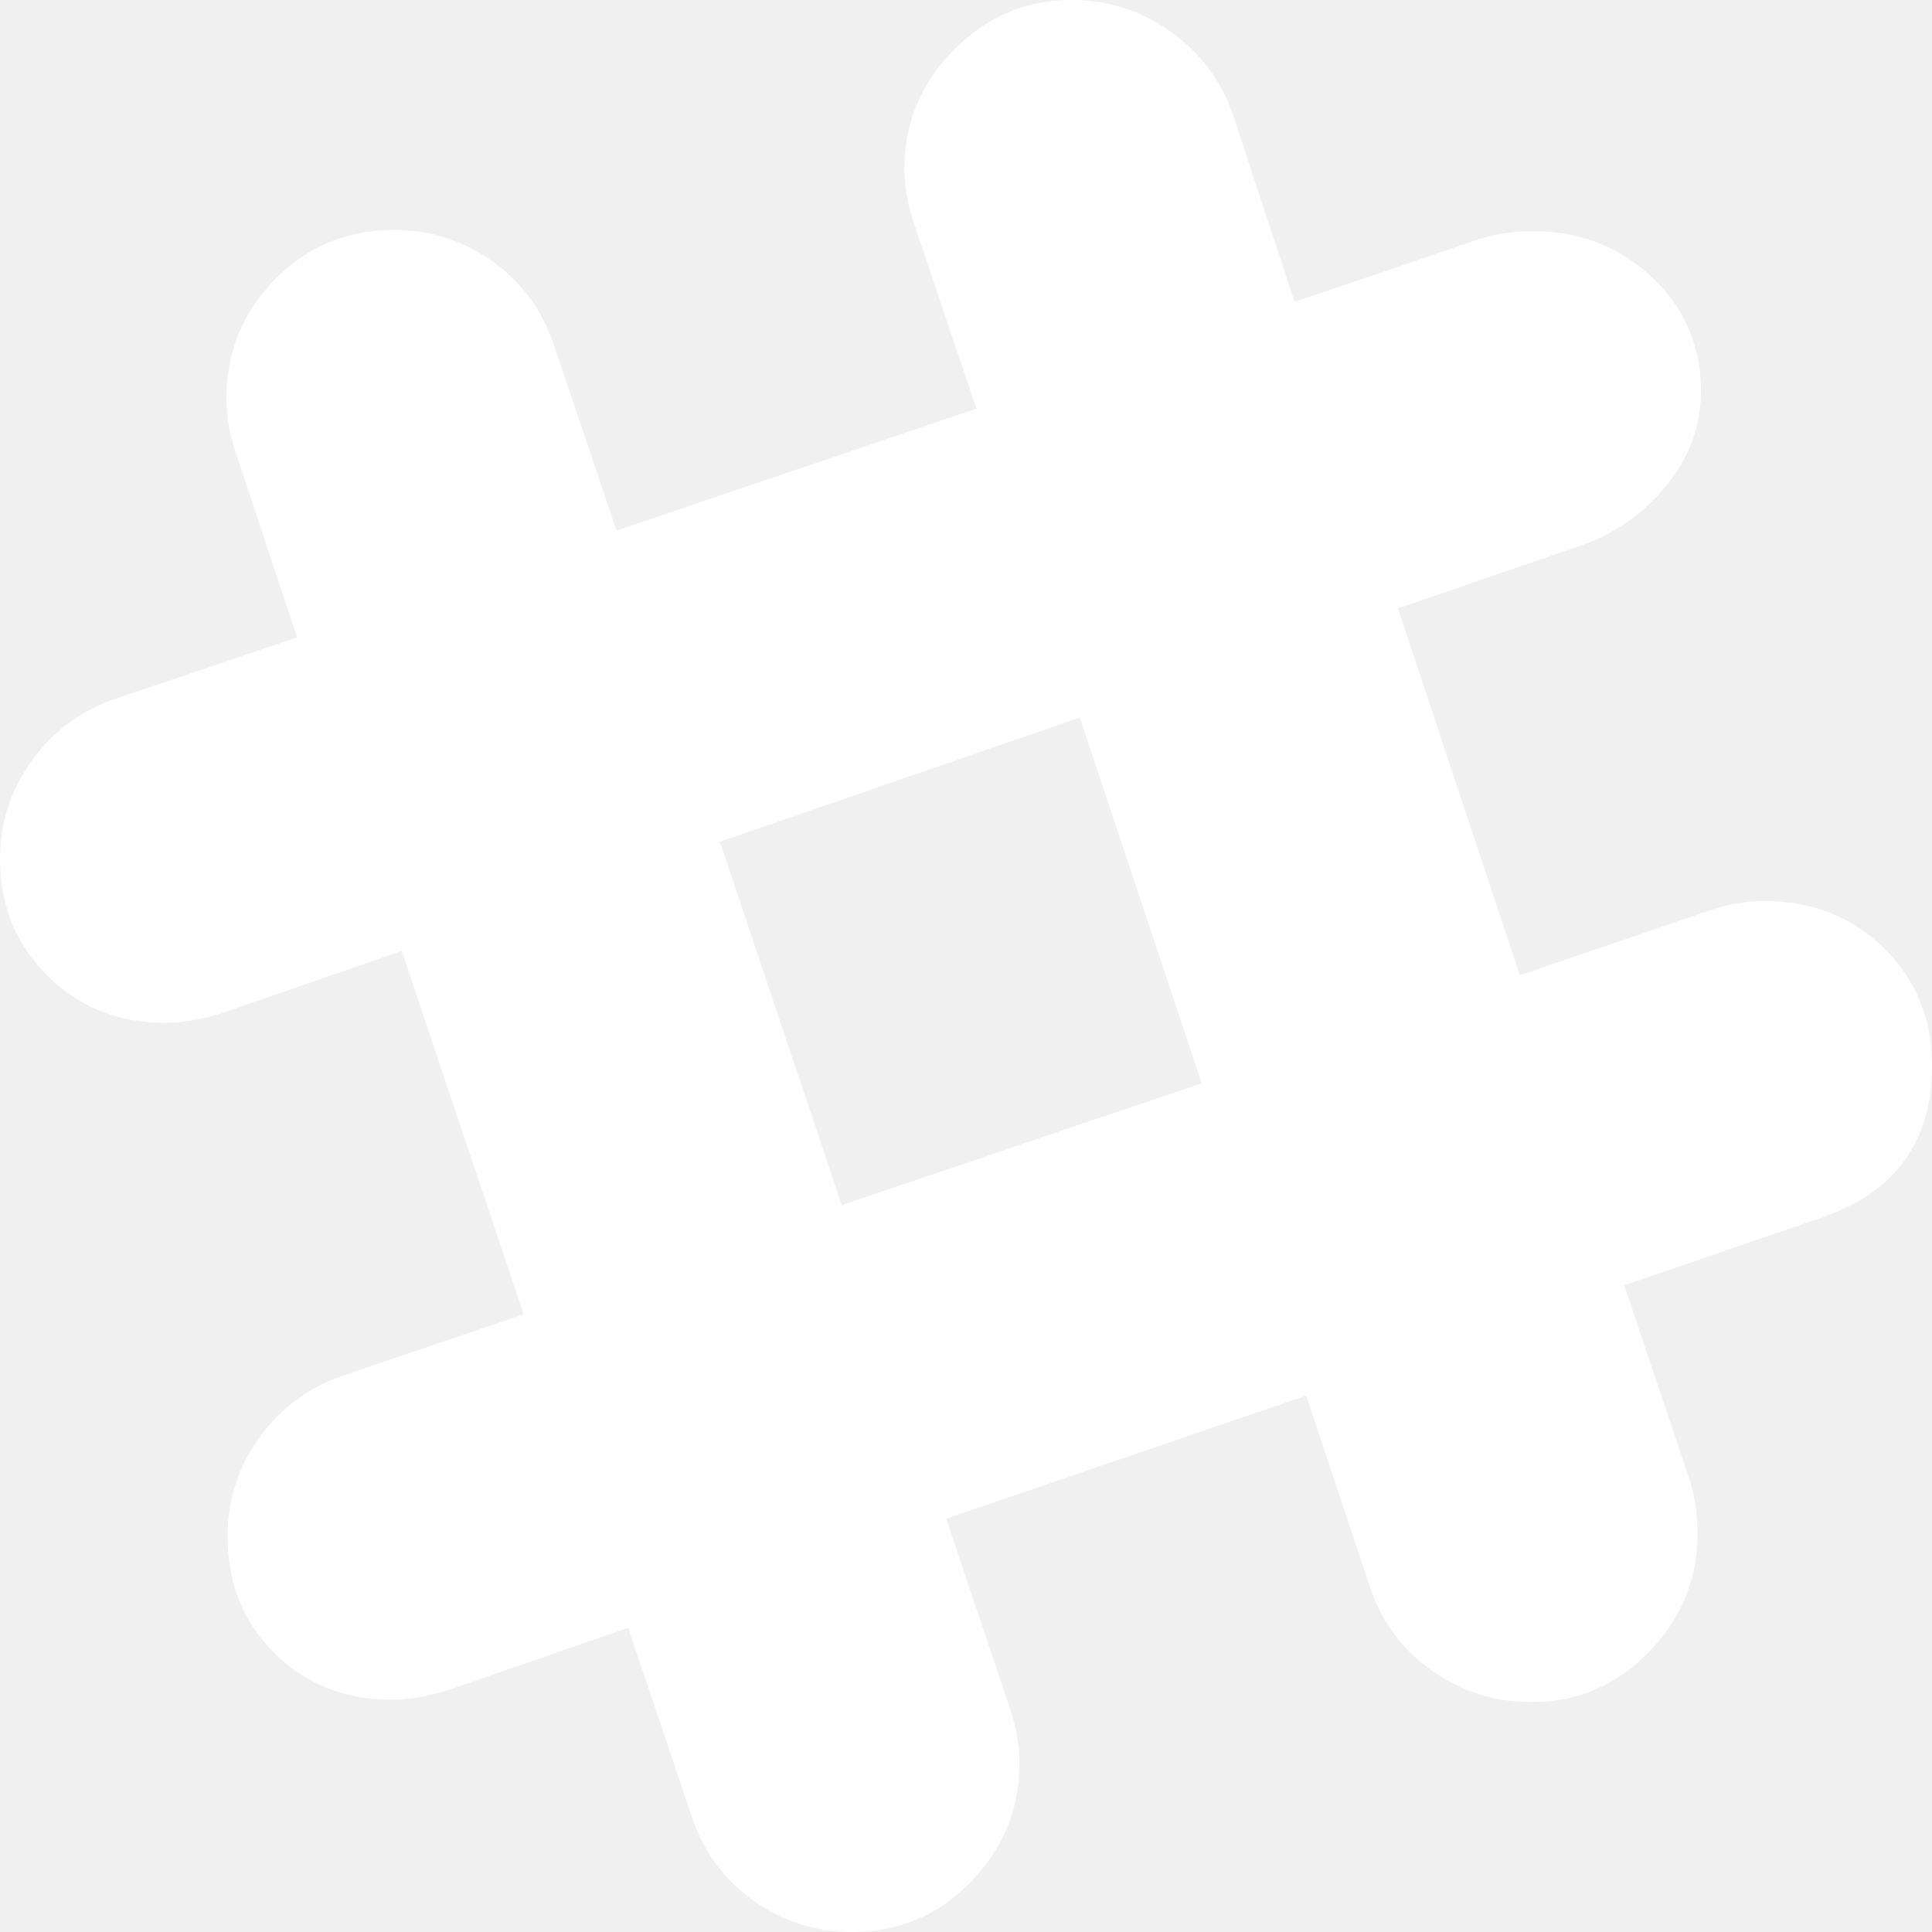
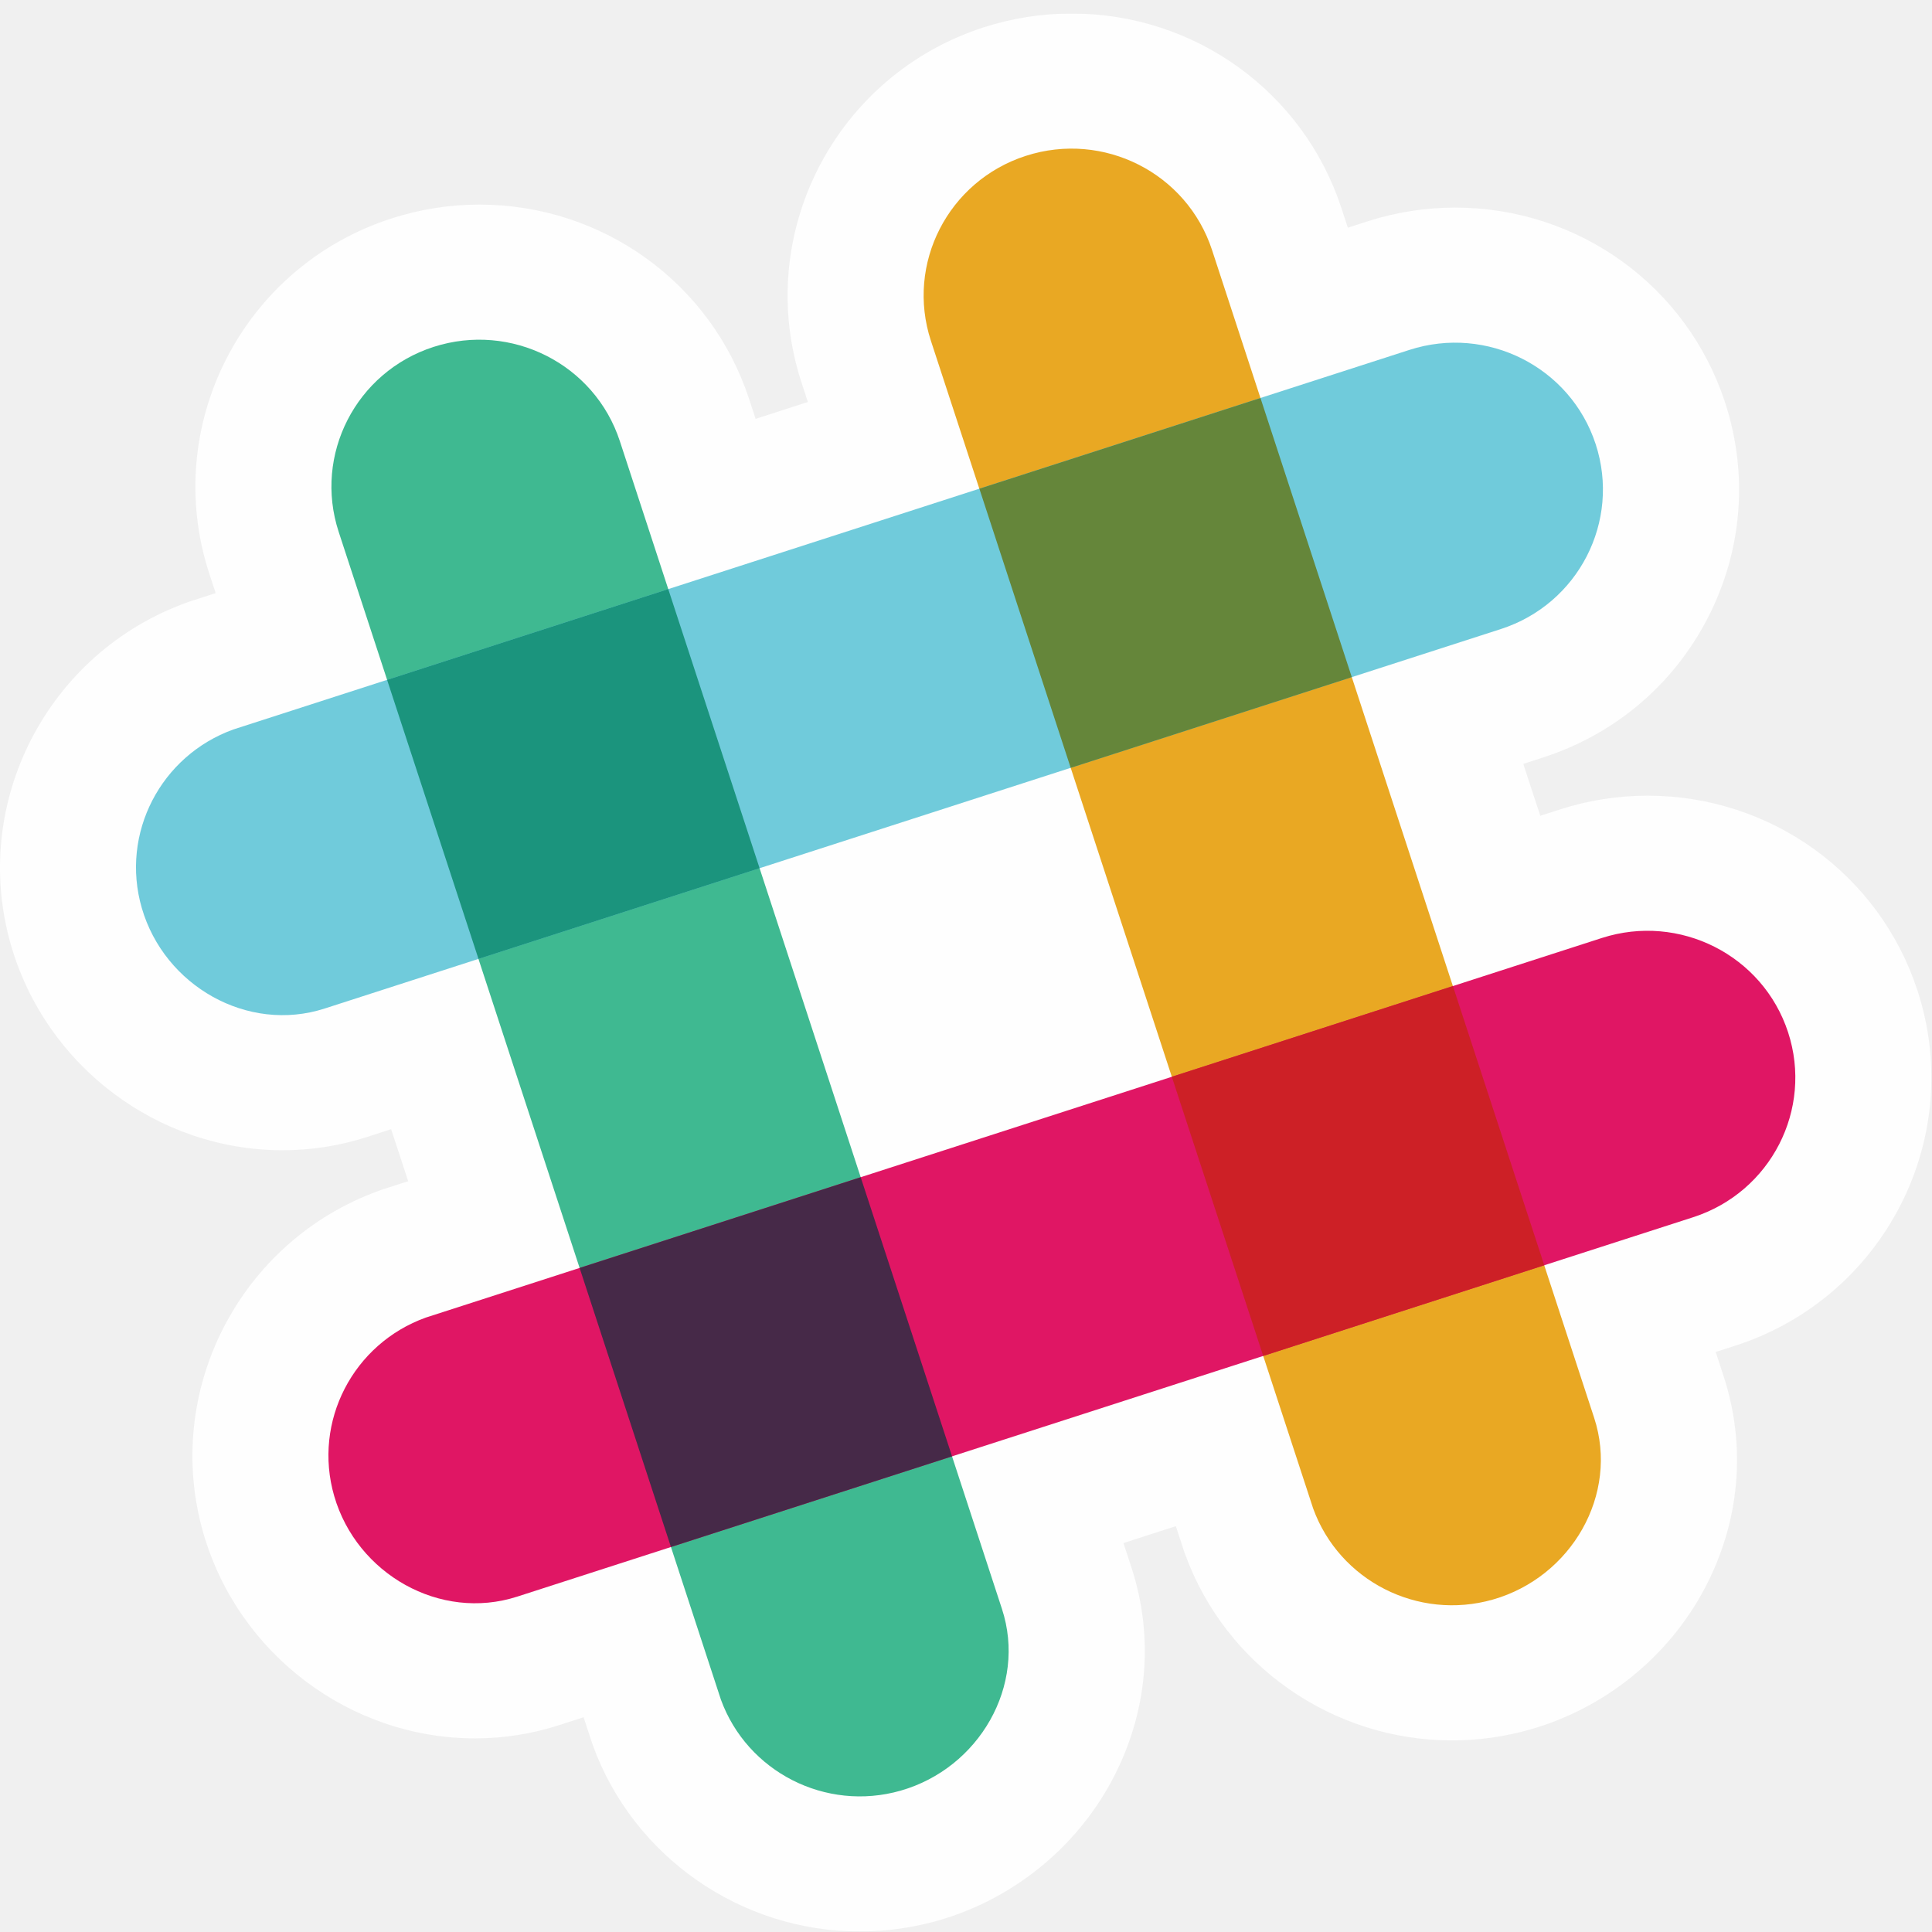
- <svg xmlns="http://www.w3.org/2000/svg" width="30px" height="30px" viewBox="0 0 30 30" version="1.1">
-   <defs />
+ <svg xmlns="http://www.w3.org/2000/svg" xmlns:xlink="http://www.w3.org/1999/xlink" width="36px" height="36px" viewBox="0 0 36 36" version="1.1">
+   <defs>
+     <polygon id="path-1" points="17.994 35.748 0 35.748 0 0.01 17.994 0.01 35.989 0.01 35.989 35.748" />
+   </defs>
  <g id="Page-1" stroke="none" stroke-width="1" fill="none" fill-rule="evenodd">
-     <path d="M27.386,13.99 C28.131,13.99 28.753,14.234 29.252,14.721 C29.751,15.207 30,15.817 30,16.55 C30,17.716 29.441,18.498 28.323,18.894 L25.222,19.958 L26.232,22.969 C26.316,23.221 26.358,23.504 26.358,23.816 C26.358,24.525 26.106,25.138 25.601,25.655 C25.096,26.172 24.489,26.43 23.78,26.43 C23.215,26.43 22.701,26.268 22.239,25.944 C21.776,25.619 21.454,25.186 21.274,24.645 L20.282,21.671 L14.694,23.582 L15.685,26.538 C15.781,26.827 15.829,27.109 15.829,27.386 C15.829,28.095 15.577,28.708 15.072,29.225 C14.567,29.742 13.954,30 13.233,30 C12.668,30 12.157,29.838 11.701,29.513 C11.244,29.189 10.925,28.756 10.745,28.215 L9.754,25.276 L6.995,26.232 C6.647,26.34 6.346,26.394 6.094,26.394 C5.361,26.394 4.751,26.154 4.264,25.673 C3.777,25.192 3.534,24.585 3.534,23.852 C3.534,23.287 3.699,22.776 4.029,22.32 C4.36,21.863 4.79,21.544 5.319,21.364 L8.131,20.409 L6.238,14.766 L3.425,15.739 C3.113,15.835 2.825,15.883 2.56,15.883 C1.839,15.883 1.232,15.64 0.739,15.153 C0.246,14.666 0,14.063 0,13.341 C0,12.776 0.165,12.266 0.496,11.809 C0.826,11.352 1.256,11.034 1.785,10.853 L4.615,9.898 L3.66,7.031 C3.564,6.743 3.516,6.46 3.516,6.184 C3.516,5.463 3.768,4.847 4.273,4.336 C4.778,3.825 5.391,3.57 6.112,3.57 C6.677,3.57 7.187,3.732 7.644,4.056 C8.101,4.381 8.419,4.814 8.6,5.355 L9.573,8.239 L15.162,6.346 L14.189,3.462 C14.093,3.173 14.044,2.891 14.044,2.614 C14.044,1.905 14.3,1.292 14.811,0.775 C15.322,0.258 15.931,0 16.641,0 C17.206,0 17.719,0.165 18.182,0.496 C18.645,0.826 18.966,1.256 19.147,1.785 L20.102,4.688 L23.023,3.696 C23.275,3.624 23.534,3.588 23.798,3.588 C24.519,3.588 25.135,3.825 25.646,4.3 C26.157,4.775 26.412,5.367 26.412,6.076 C26.412,6.617 26.232,7.106 25.871,7.545 C25.511,7.984 25.066,8.293 24.537,8.474 L21.707,9.447 L23.6,15.144 L26.556,14.135 C26.845,14.038 27.121,13.99 27.386,13.99 L27.386,13.99 Z M13.071,18.714 L18.66,16.821 L16.767,11.142 L11.178,13.071 L13.071,18.714 Z" id="Shape" fill="#FFFFFF" />
+     <g>
+       <path d="M16.851,20.349 L20.238,19.256 L19.137,15.894 L15.751,16.987 L16.851,20.349 Z M16.021,34.732 C14.334,34.732 12.815,33.673 12.241,32.098 L11.689,30.413 L10.027,30.949 C9.647,31.071 9.251,31.133 8.852,31.133 C7.086,31.133 5.506,29.938 5.009,28.226 C4.426,26.213 5.522,24.079 7.504,23.367 L9.203,22.818 L8.102,19.454 C8.102,19.454 6.444,19.989 6.437,19.991 C6.062,20.113 5.666,20.175 5.266,20.175 C3.5,20.175 1.92,18.979 1.424,17.268 C0.841,15.255 1.936,13.121 3.918,12.409 L5.616,11.86 L5.105,10.3 C4.773,9.285 4.859,8.203 5.347,7.252 C5.835,6.302 6.666,5.597 7.688,5.267 C8.091,5.137 8.51,5.071 8.931,5.071 C10.678,5.071 12.215,6.18 12.756,7.831 L13.266,9.391 L16.651,8.298 L16.141,6.739 C15.456,4.645 16.614,2.387 18.723,1.707 C19.127,1.577 19.545,1.51 19.966,1.51 C21.714,1.51 23.251,2.62 23.791,4.271 L24.301,5.829 L25.87,5.323 C26.274,5.193 26.692,5.127 27.114,5.127 C28.861,5.127 30.398,6.236 30.938,7.887 C31.624,9.981 30.465,12.239 28.356,12.92 L26.787,13.426 L27.887,16.788 L29.456,16.281 C29.859,16.151 30.278,16.085 30.7,16.085 C32.447,16.085 33.984,17.194 34.524,18.845 C35.209,20.94 34.051,23.197 31.942,23.878 L30.372,24.384 C30.701,25.388 30.901,26.001 30.91,26.028 C31.235,27.023 31.137,28.086 30.634,29.027 C30.119,29.989 29.221,30.714 28.17,31.015 C27.806,31.118 27.432,31.171 27.056,31.171 L27.056,31.171 C25.369,31.171 23.85,30.112 23.277,28.538 L22.724,26.852 L19.337,27.945 C19.672,28.968 19.874,29.587 19.877,29.596 C20.2,30.583 20.102,31.647 19.599,32.587 C19.084,33.55 18.186,34.274 17.134,34.575 C16.771,34.679 16.396,34.732 16.021,34.732 L16.021,34.732 Z" id="Fill-1" fill="#FEFEFE" />
+       <g id="Group-5" transform="translate(0, 0.242182)">
+         <mask id="mask-2" fill="white">
+           <use xlink:href="#path-1" />
+         </mask>
+         <g id="Clip-4" />
+         <path d="M19.967,0.01 L19.967,0.01 C19.412,0.01 18.862,0.096 18.331,0.267 C15.558,1.162 14.034,4.131 14.935,6.886 L15.054,7.248 L14.08,7.563 L13.961,7.2 C13.251,5.029 11.229,3.57 8.931,3.57 C8.377,3.57 7.826,3.657 7.296,3.828 C4.522,4.723 2.999,7.692 3.9,10.447 L4.019,10.81 L3.566,10.956 L3.526,10.969 L3.487,10.983 C0.88,11.92 -0.562,14.727 0.206,17.373 C0.857,19.622 2.938,21.191 5.266,21.191 C5.799,21.191 6.327,21.109 6.835,20.945 L7.288,20.798 L7.606,21.768 L7.152,21.914 L7.112,21.927 L7.073,21.941 C4.465,22.878 3.024,25.685 3.791,28.332 C4.443,30.58 6.524,32.15 8.852,32.15 C9.385,32.15 9.912,32.067 10.42,31.903 L10.875,31.756 L11.022,32.206 L11.035,32.245 L11.049,32.284 C11.804,34.356 13.802,35.748 16.021,35.748 C16.515,35.748 17.007,35.679 17.485,35.543 C18.865,35.148 20.043,34.198 20.718,32.936 C21.384,31.691 21.513,30.279 21.081,28.96 L20.934,28.511 L21.499,28.328 L21.91,28.196 L22.058,28.645 L22.07,28.685 L22.085,28.723 C22.839,30.796 24.837,32.188 27.056,32.188 C27.55,32.188 28.043,32.119 28.52,31.982 C29.9,31.588 31.079,30.638 31.754,29.375 C32.419,28.131 32.548,26.719 32.116,25.399 L31.986,24.999 L31.969,24.95 L32.333,24.833 C35.107,23.938 36.631,20.969 35.729,18.214 C35.019,16.043 32.997,14.584 30.699,14.584 C30.145,14.584 29.594,14.671 29.064,14.842 L28.701,14.959 L28.384,13.992 L28.748,13.874 C30.091,13.441 31.185,12.514 31.826,11.264 C32.468,10.014 32.58,8.59 32.144,7.256 C31.433,5.085 29.412,3.626 27.114,3.626 C26.559,3.626 26.009,3.713 25.479,3.883 L25.115,4.001 L24.997,3.64 C24.286,1.468 22.265,0.01 19.967,0.01 L19.967,0.01 Z M16.038,21.693 L21.835,19.822 L19.951,14.066 C18.062,14.675 16.047,15.325 14.154,15.936 C14.768,17.812 15.422,19.813 16.038,21.693 L16.038,21.693 Z M19.966,2.527 C21.128,2.527 22.207,3.262 22.585,4.418 C22.585,4.418 22.939,5.497 23.487,7.173 L26.262,6.278 C26.545,6.186 26.832,6.143 27.114,6.143 C28.275,6.143 29.354,6.878 29.733,8.034 C30.203,9.471 29.411,11.013 27.964,11.48 C27.964,11.48 26.877,11.831 25.189,12.375 C25.803,14.251 26.458,16.252 27.073,18.132 L29.848,17.236 C30.13,17.145 30.417,17.102 30.699,17.102 C31.86,17.102 32.94,17.836 33.318,18.992 C33.788,20.429 32.997,21.972 31.55,22.439 C31.55,22.439 30.463,22.789 28.775,23.334 C29.337,25.05 29.701,26.165 29.706,26.178 C30.172,27.603 29.281,29.145 27.819,29.563 C27.565,29.636 27.308,29.67 27.056,29.67 C25.919,29.67 24.869,28.965 24.469,27.867 L23.538,25.024 C21.648,25.633 19.633,26.284 17.74,26.895 C18.301,28.611 18.666,29.726 18.67,29.738 C19.136,31.164 18.245,32.706 16.784,33.123 C16.529,33.196 16.273,33.231 16.021,33.231 C14.884,33.231 13.833,32.526 13.433,31.428 L12.502,28.584 C10.773,29.142 9.649,29.505 9.637,29.509 C9.376,29.593 9.112,29.632 8.852,29.632 C7.675,29.632 6.572,28.824 6.228,27.635 C5.824,26.244 6.584,24.794 7.935,24.309 L10.8,23.384 L10.8,23.384 L8.916,17.626 C7.186,18.184 6.063,18.546 6.051,18.55 C5.791,18.634 5.527,18.674 5.266,18.674 C4.089,18.674 2.986,17.865 2.642,16.677 C2.239,15.285 2.998,13.836 4.35,13.35 L7.213,12.426 L6.311,9.669 C5.841,8.232 6.633,6.689 8.079,6.222 C8.362,6.131 8.649,6.088 8.931,6.088 C10.092,6.088 11.172,6.822 11.55,7.978 C11.55,7.978 11.904,9.058 12.452,10.735 L18.249,8.864 L17.347,6.108 C16.876,4.671 17.668,3.128 19.115,2.662 C19.398,2.57 19.684,2.527 19.966,2.527 L19.966,2.527 Z" id="Fill-3" fill="#FEFEFE" mask="url(#mask-2)" />
+       </g>
+       <path d="M22.585,4.66 C22.115,3.223 20.562,2.437 19.115,2.904 C17.668,3.371 16.876,4.914 17.346,6.35 L24.469,28.109 C24.957,29.451 26.417,30.205 27.819,29.805 C29.281,29.387 30.172,27.845 29.705,26.42 C29.688,26.366 22.585,4.66 22.585,4.66" id="Fill-6" fill="#E9A823" />
+       <path d="M11.55,8.22 C11.08,6.784 9.526,5.998 8.079,6.464 C6.633,6.931 5.841,8.474 6.311,9.911 L13.433,31.67 C13.922,33.012 15.382,33.766 16.783,33.366 C18.245,32.948 19.137,31.406 18.67,29.98 C18.652,29.926 11.55,8.22 11.55,8.22" id="Fill-8" fill="#3FB991" />
+       <path d="M31.55,22.681 C32.996,22.214 33.788,20.671 33.318,19.234 C32.848,17.798 31.294,17.012 29.848,17.478 L7.935,24.551 C6.584,25.036 5.824,26.486 6.228,27.878 C6.649,29.329 8.201,30.214 9.637,29.751 C9.691,29.733 31.55,22.681 31.55,22.681" id="Fill-10" fill="#E01664" />
+       <path d="M12.502,28.826 C13.929,28.366 15.767,27.773 17.74,27.137 C17.276,25.72 16.679,23.895 16.038,21.936 L10.8,23.626 L12.502,28.826 Z" id="Fill-12" fill="#462948" />
+       <path d="M23.538,25.266 C25.518,24.627 27.358,24.033 28.775,23.576 C28.311,22.159 27.714,20.334 27.073,18.374 L21.835,20.064 L23.538,25.266 Z" id="Fill-14" fill="#CD2026" />
+       <path d="M27.964,11.722 C29.411,11.256 30.203,9.713 29.733,8.276 C29.263,6.839 27.709,6.053 26.262,6.52 L4.35,13.592 C2.998,14.078 2.239,15.528 2.642,16.919 C3.063,18.371 4.615,19.256 6.051,18.792 C6.106,18.775 27.964,11.722 27.964,11.722" id="Fill-16" fill="#70CBDB" />
+       <path d="M8.916,17.868 C10.342,17.408 12.181,16.815 14.154,16.178 C13.51,14.212 12.912,12.385 12.452,10.977 L7.213,12.668 L8.916,17.868 Z" id="Fill-18" fill="#1B947D" />
+       <path d="M19.951,14.308 C21.932,13.669 23.772,13.075 25.189,12.618 C24.546,10.651 23.948,8.823 23.487,7.416 L18.249,9.106 L19.951,14.308 Z" id="Fill-20" fill="#65863A" />
+     </g>
  </g>
</svg>
